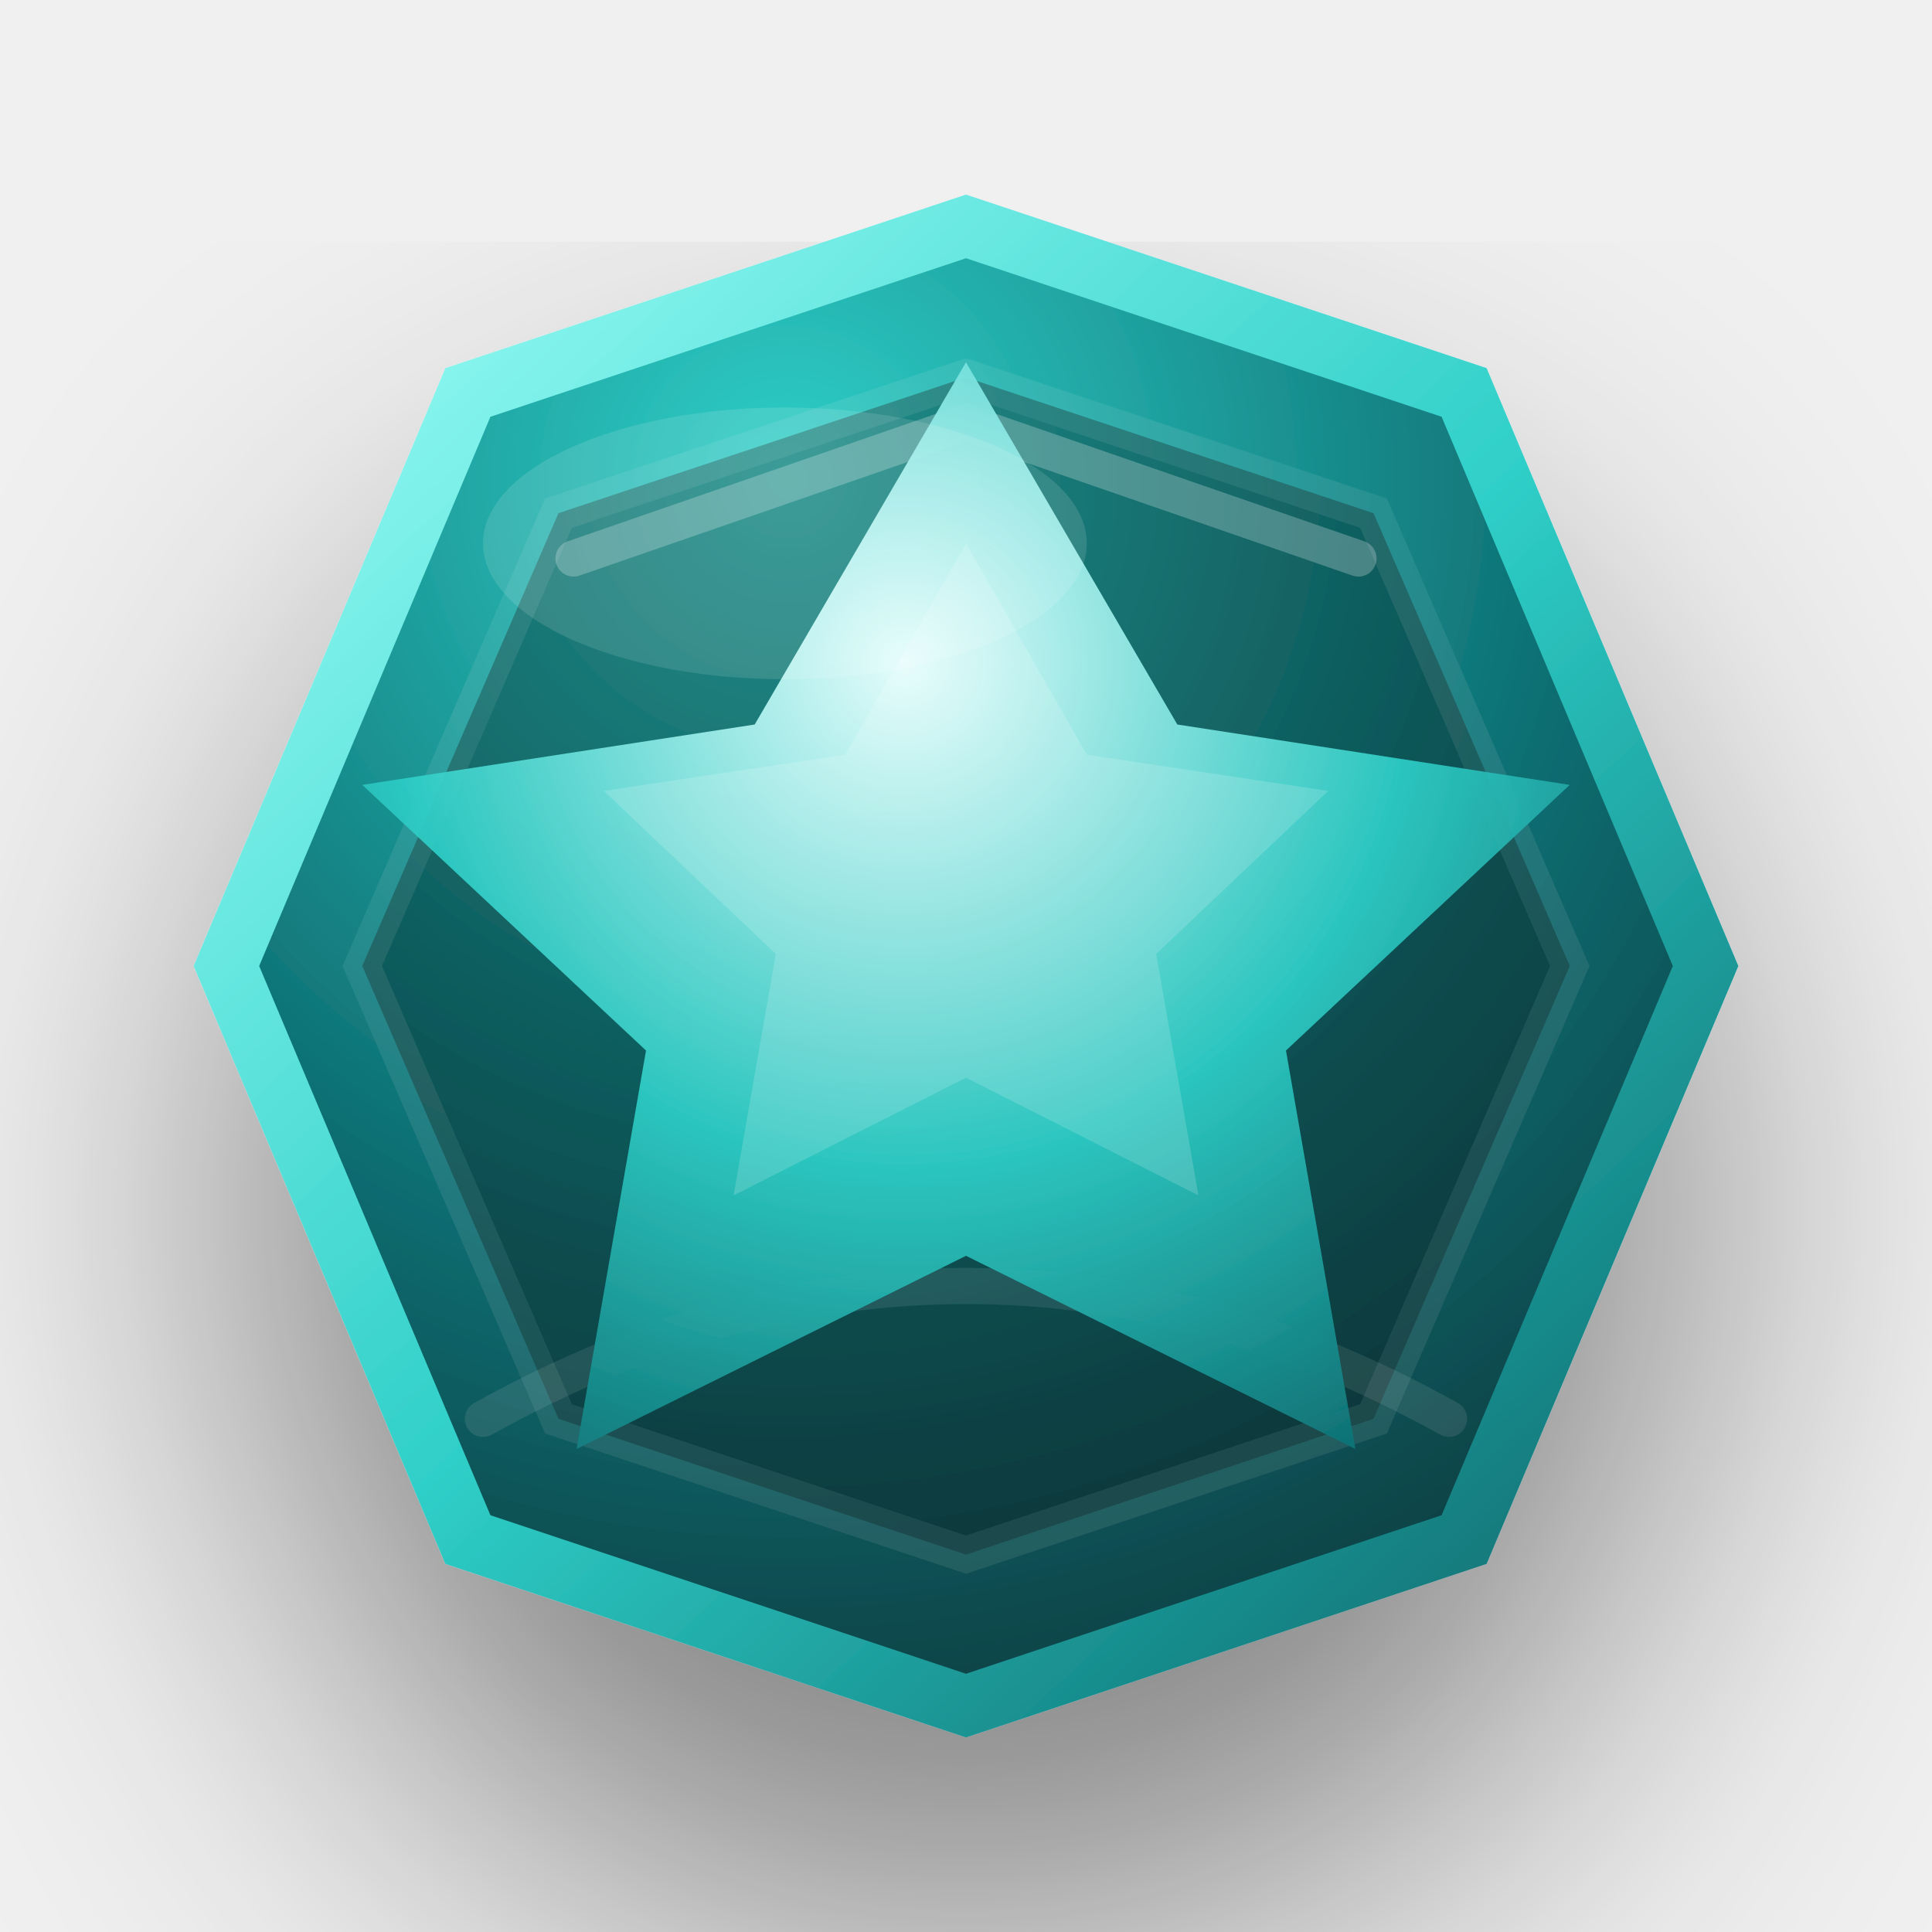
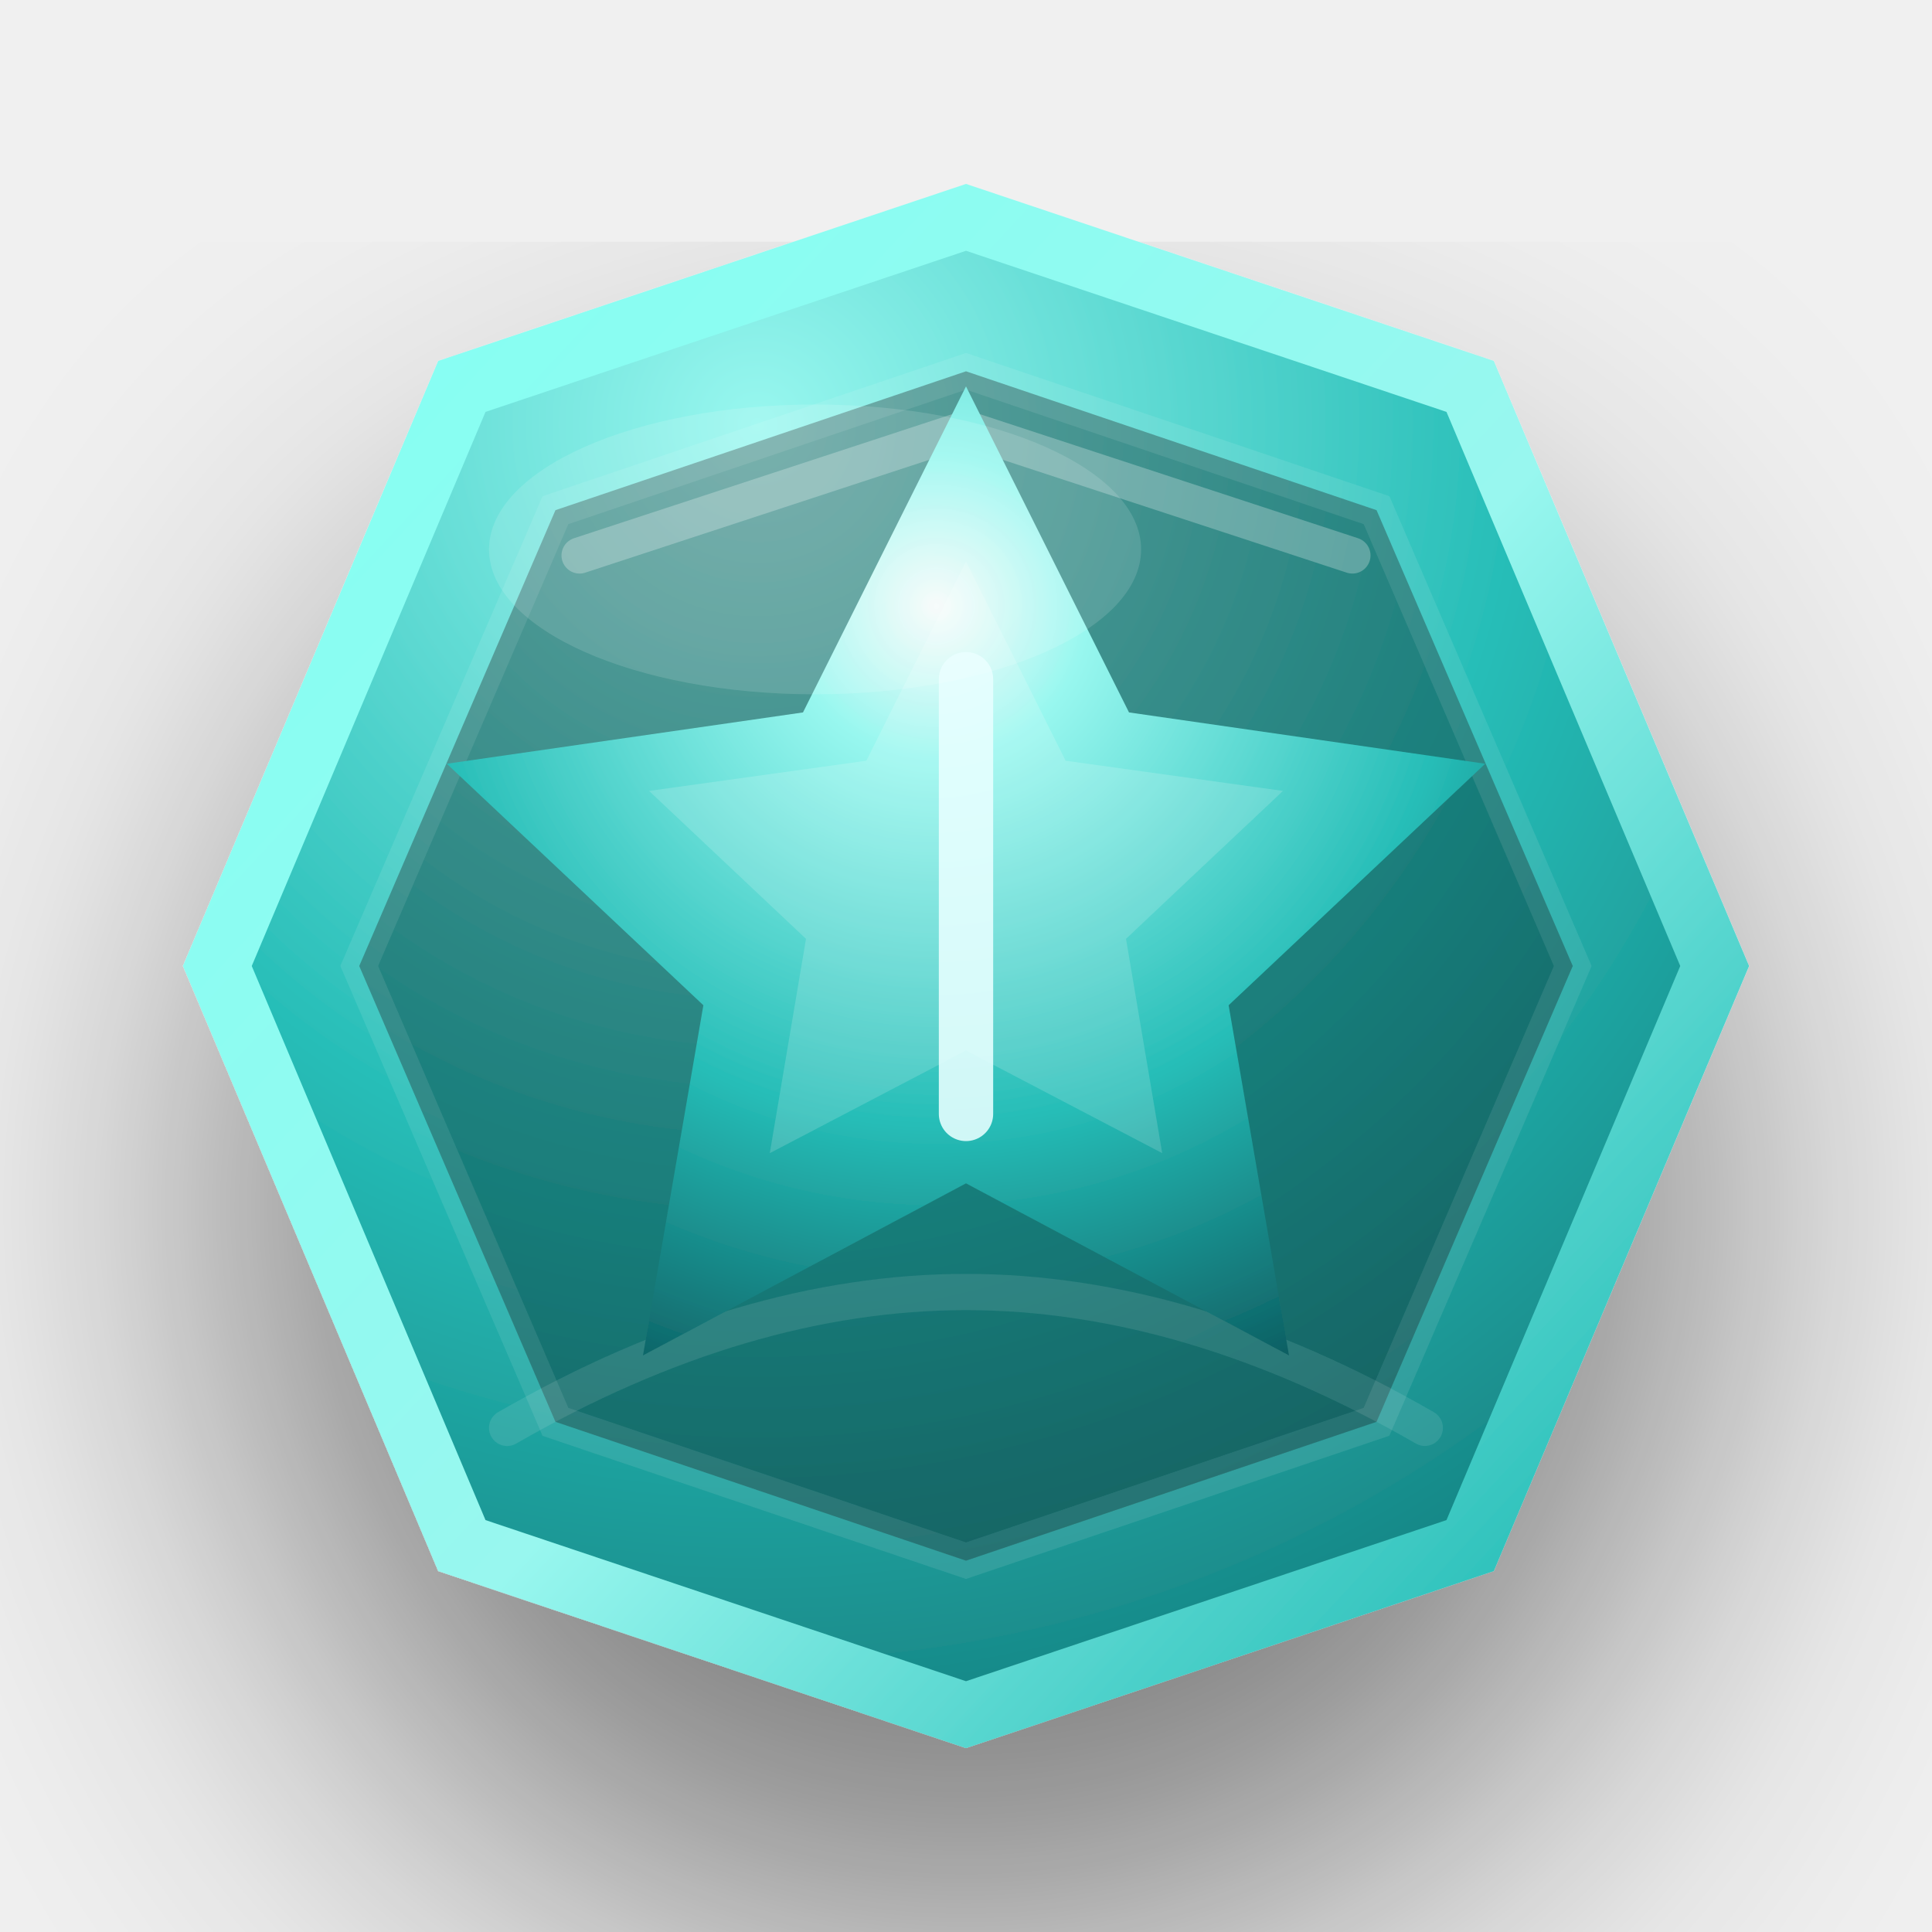
<svg xmlns="http://www.w3.org/2000/svg" width="96" height="96" viewBox="0 0 64 64" fill="none">
  <defs>
-     <radialGradient id="plate" cx="0" cy="0" r="1" gradientUnits="userSpaceOnUse" gradientTransform="translate(26 16) rotate(50) scale(56)">
-       <stop stop-color="#2fcfc8" />
-       <stop offset=".46" stop-color="#0e6f73" />
-       <stop offset="1" stop-color="#111418" />
+     <radialGradient id="plate" cx="0" cy="0" r="1" gradientUnits="userSpaceOnUse" gradientTransform="translate(25 14) rotate(49) scale(58)">
+       <stop stop-color="#98f7ef" />
+       <stop offset=".44" stop-color="#26bdb7" />
+       <stop offset="1" stop-color="#0c5c60" />
    </radialGradient>
-     <linearGradient id="frame" x1="12" y1="11" x2="52" y2="54" gradientUnits="userSpaceOnUse">
-       <stop stop-color="#8ef8f1" />
-       <stop offset=".5" stop-color="#2fcfc8" />
-       <stop offset="1" stop-color="#0e6f73" />
+     <linearGradient id="frame" x1="10" y1="12" x2="53" y2="52" gradientUnits="userSpaceOnUse">
+       <stop stop-color="#86fff3" />
+       <stop offset=".55" stop-color="#98f7ef" />
+       <stop offset="1" stop-color="#26bdb7" />
    </linearGradient>
-     <radialGradient id="coreGem" cx="0" cy="0" r="1" gradientUnits="userSpaceOnUse" gradientTransform="translate(30 22) rotate(51) scale(30)">
-       <stop stop-color="#e7fffe" stop-opacity=".98" />
-       <stop offset=".55" stop-color="#2fcfc8" stop-opacity=".92" />
-       <stop offset="1" stop-color="#0e6f73" stop-opacity=".98" />
+     <radialGradient id="gem" cx="0" cy="0" r="1" gradientUnits="userSpaceOnUse" gradientTransform="translate(31 20) rotate(51) scale(28)">
+       <stop stop-color="rgba(255,255,255,.95)" />
+       <stop offset=".18" stop-color="#98f7ef" />
+       <stop offset=".62" stop-color="#26bdb7" />
+       <stop offset="1" stop-color="#0c5c60" />
    </radialGradient>
-     <linearGradient id="edgeStroke" x1="16" y1="16" x2="48" y2="48">
-       <stop stop-color="rgba(255,255,255,.9)" />
-       <stop offset="1" stop-color="rgba(255,255,255,.2)" />
-     </linearGradient>
-     <filter id="glow" x="-30%" y="-30%" width="160%" height="160%">
-       <feDropShadow dx="0" dy="0" stdDeviation="4" flood-color="#8ef8f1" flood-opacity=".3" />
-       <feDropShadow dx="0" dy="8" stdDeviation="7" flood-color="black" flood-opacity=".45" />
+     <filter id="glowFx" x="-35%" y="-35%" width="170%" height="170%">
+       <feDropShadow dx="0" dy="0" stdDeviation="4.5" flood-color="#86fff3" flood-opacity=".32" />
+       <feDropShadow dx="0" dy="8" stdDeviation="8" flood-color="black" flood-opacity=".48" />
    </filter>
  </defs>
-   <g filter="url(#glow)">
-     <path d="M32 7.5 48.5 13 56.5 32 48.5 51 32 56.5 15.5 51 7.5 32 15.5 13 32 7.5Z" fill="url(#plate)" stroke="url(#frame)" stroke-width="2" />
-     <path d="M32 12.5 45.5 17 52 32 45.5 47 32 51.5 18.5 47 12 32 18.5 17 32 12.5Z" fill="rgba(6,8,8,.32)" stroke="rgba(255,255,255,.08)" stroke-width="1.2" />
-     <path d="M19 18.5 32 14l13 4.5" stroke="rgba(255,255,255,.24)" stroke-width="1.2" stroke-linecap="round" />
-     <path d="M16 47c5.4-3 10.7-4.4 16-4.4 5.3 0 10.6 1.4 16 4.4" stroke="rgba(255,255,255,.09)" stroke-width="1.2" stroke-linecap="round" />
-     <path d="M32 12 39 24l13 2-9.4 8.8 2.3 13.2L32 41.6 19.1 48 21.4 34.8 12 26l13-2 7-12Z" fill="url(#coreGem)" />
-     <path d="M32 18 36 25l8 1.2-5.7 5.4 1.4 8L32 35.7l-7.7 3.9 1.4-8-5.7-5.4L28 25l4-7Z" fill="rgba(255,255,255,.16)" />
-     <ellipse cx="26" cy="18" rx="10" ry="4.5" fill="white" fill-opacity=".12" />
+   <g filter="url(#glowFx)">
+     <path d="M32 7.2 48.7 12.8 56.8 32 48.7 51.2 32 56.8 15.3 51.2 7.2 32 15.3 12.8 32 7.2Z" fill="url(#plate)" stroke="url(#frame)" stroke-width="2.1" />
+     <path d="M32 12.3 45.6 16.9 52.1 32 45.6 47.1 32 51.7 18.4 47.1 11.9 32 18.4 16.9 32 12.3Z" fill="rgba(5,7,9,.34)" stroke="rgba(255,255,255,.09)" stroke-width="1.15" />
+     <path d="M19.2 18.4 32 14.2 44.8 18.4" stroke="rgba(255,255,255,.26)" stroke-width="1.2" stroke-linecap="round" />
+     <path d="M16.8 47.3c5.2-3 10.3-4.5 15.2-4.5 4.9 0 10 1.5 15.2 4.5" stroke="rgba(255,255,255,.1)" stroke-width="1.2" stroke-linecap="round" />
+     <path d="M32 12.8 37.4 23.6l11.8 1.7-8.5 8 2 11.6L32 39.2l-10.7 5.7 2-11.6-8.5-8 11.8-1.7L32 12.8Z" fill="url(#gem)" />
+     <path d="M32 18.6 35.3 25.2l7.2 1-5.2 4.9 1.2 7.1L32 34.8l-6.5 3.4 1.2-7.1-5.2-4.9 7.2-1L32 18.6Z" fill="rgba(255,255,255,.16)" />
+     <path d="M32 22.5v14.4" stroke="#e8ffff" stroke-opacity="0.88" stroke-width="1.8" stroke-linecap="round" />
+     <ellipse cx="27" cy="18.2" rx="10.8" ry="4.8" fill="white" fill-opacity=".13" />
  </g>
</svg>
